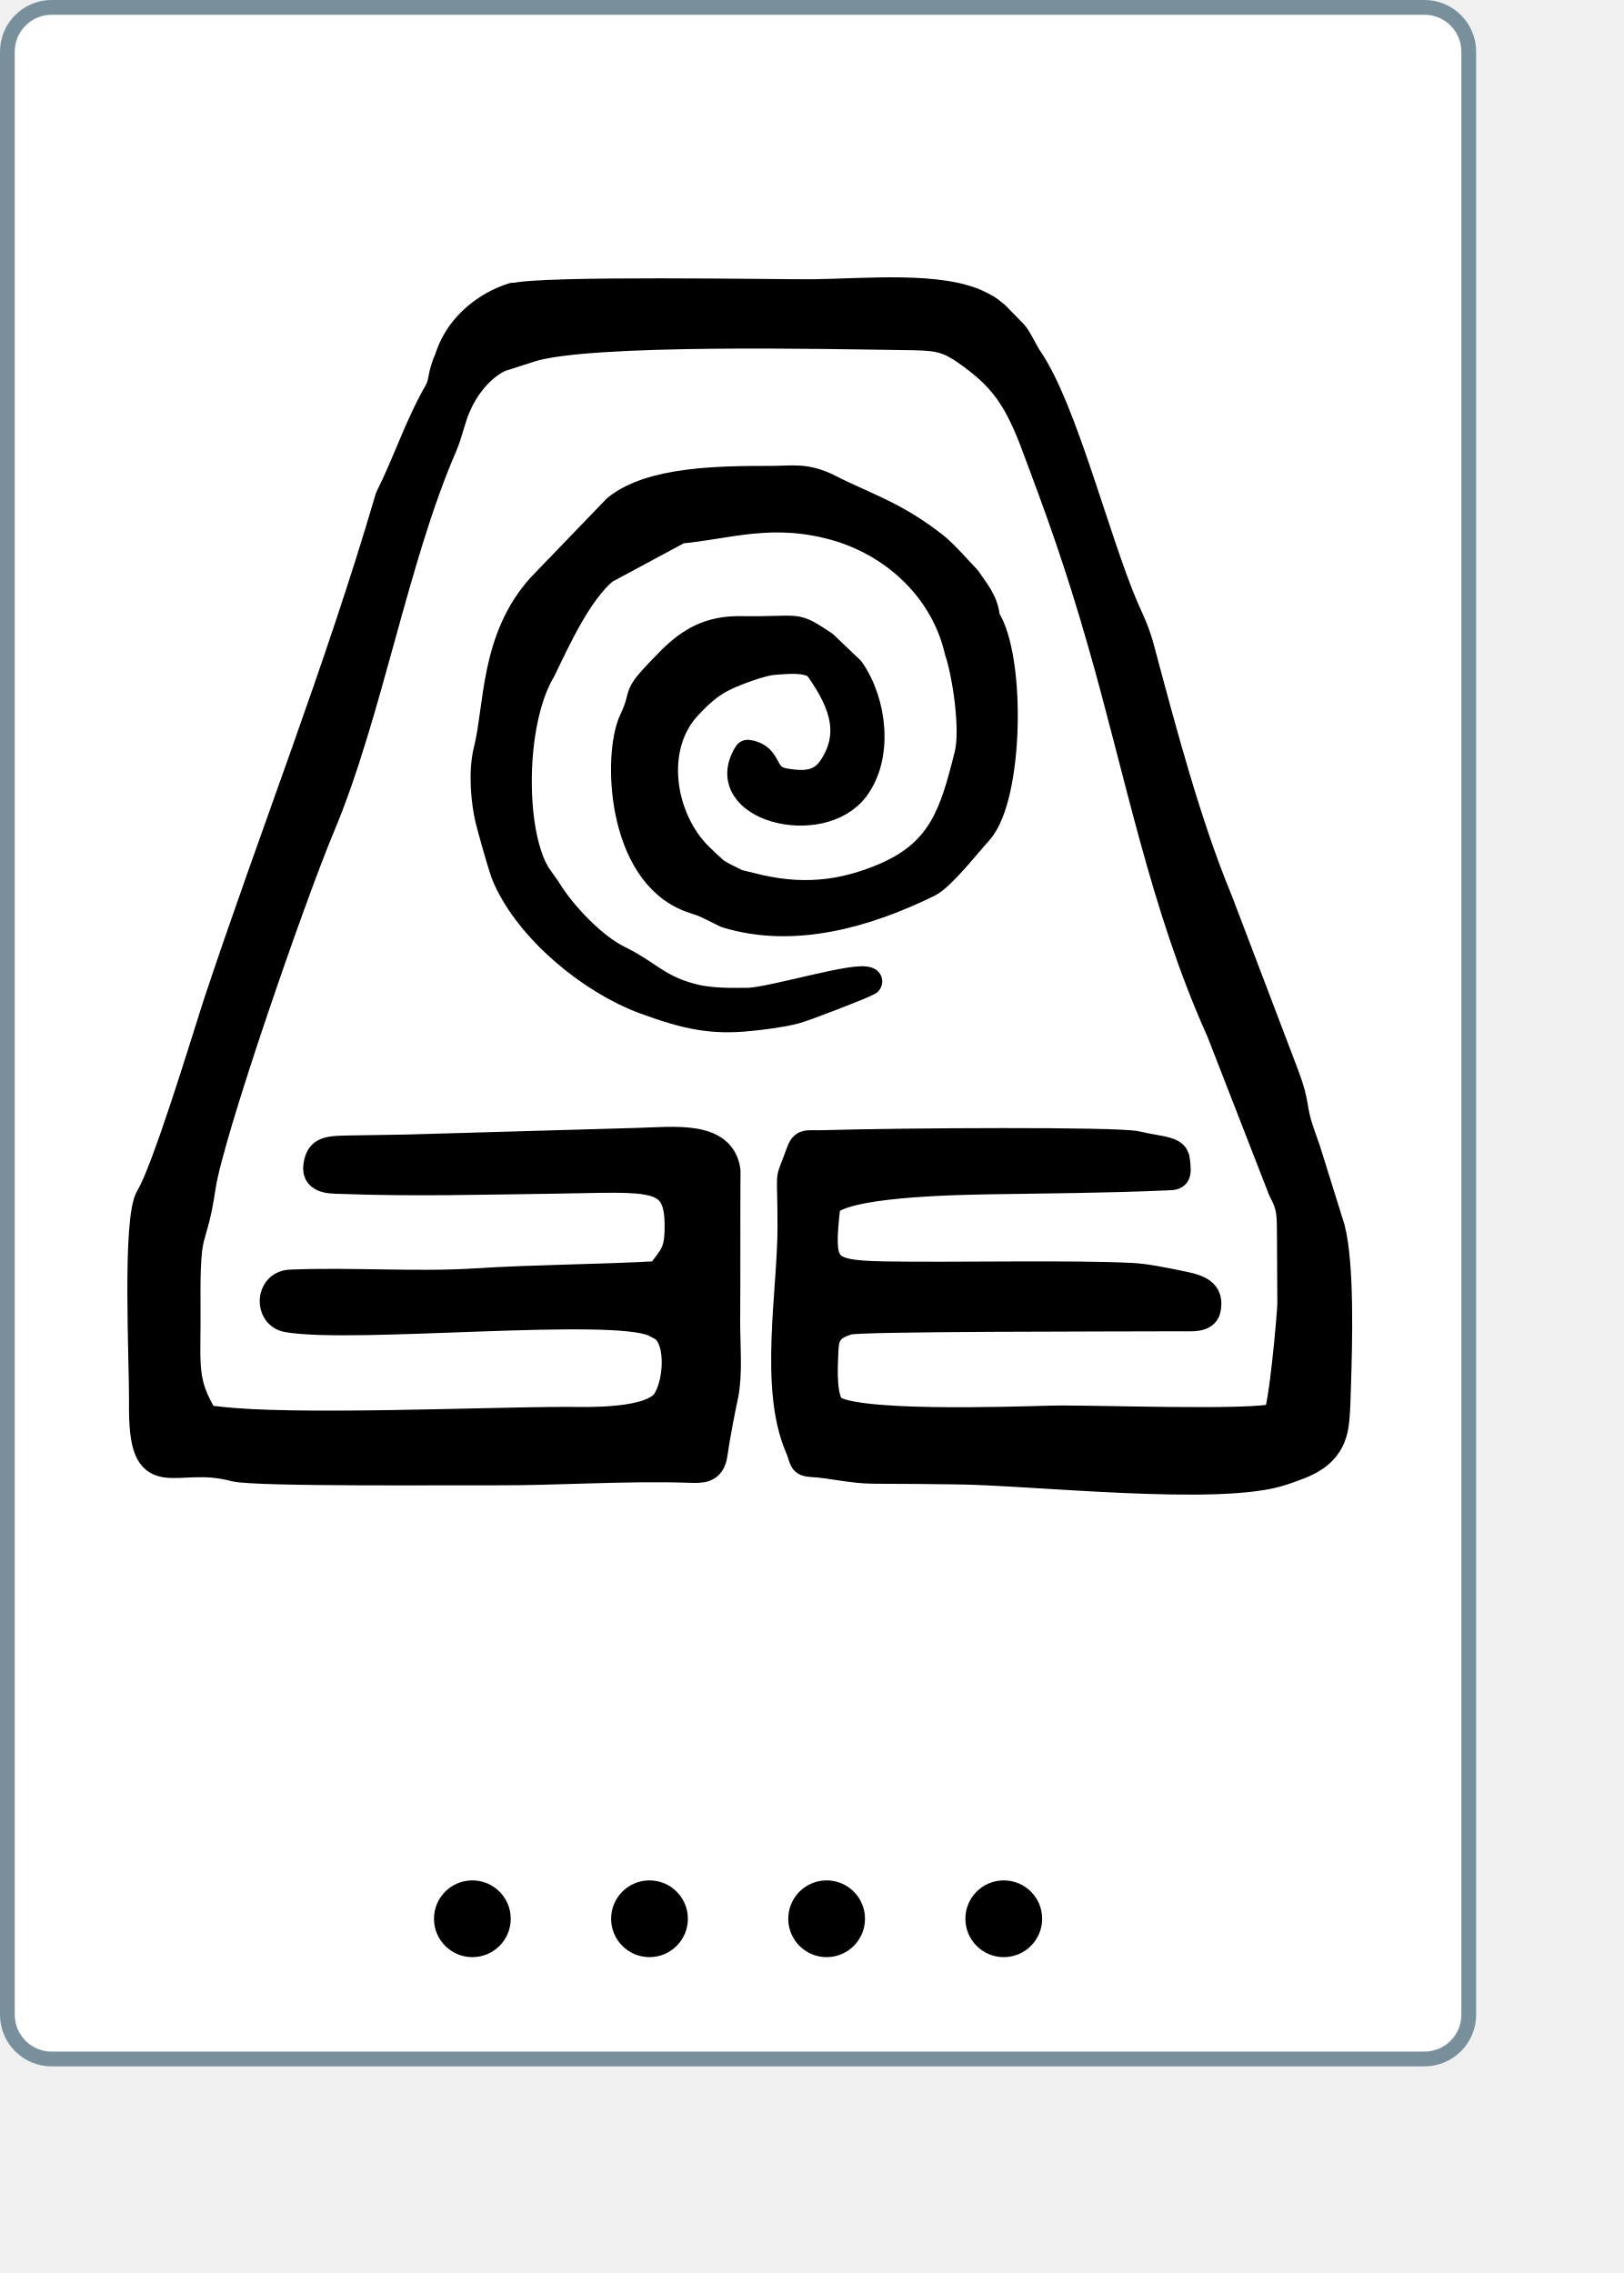
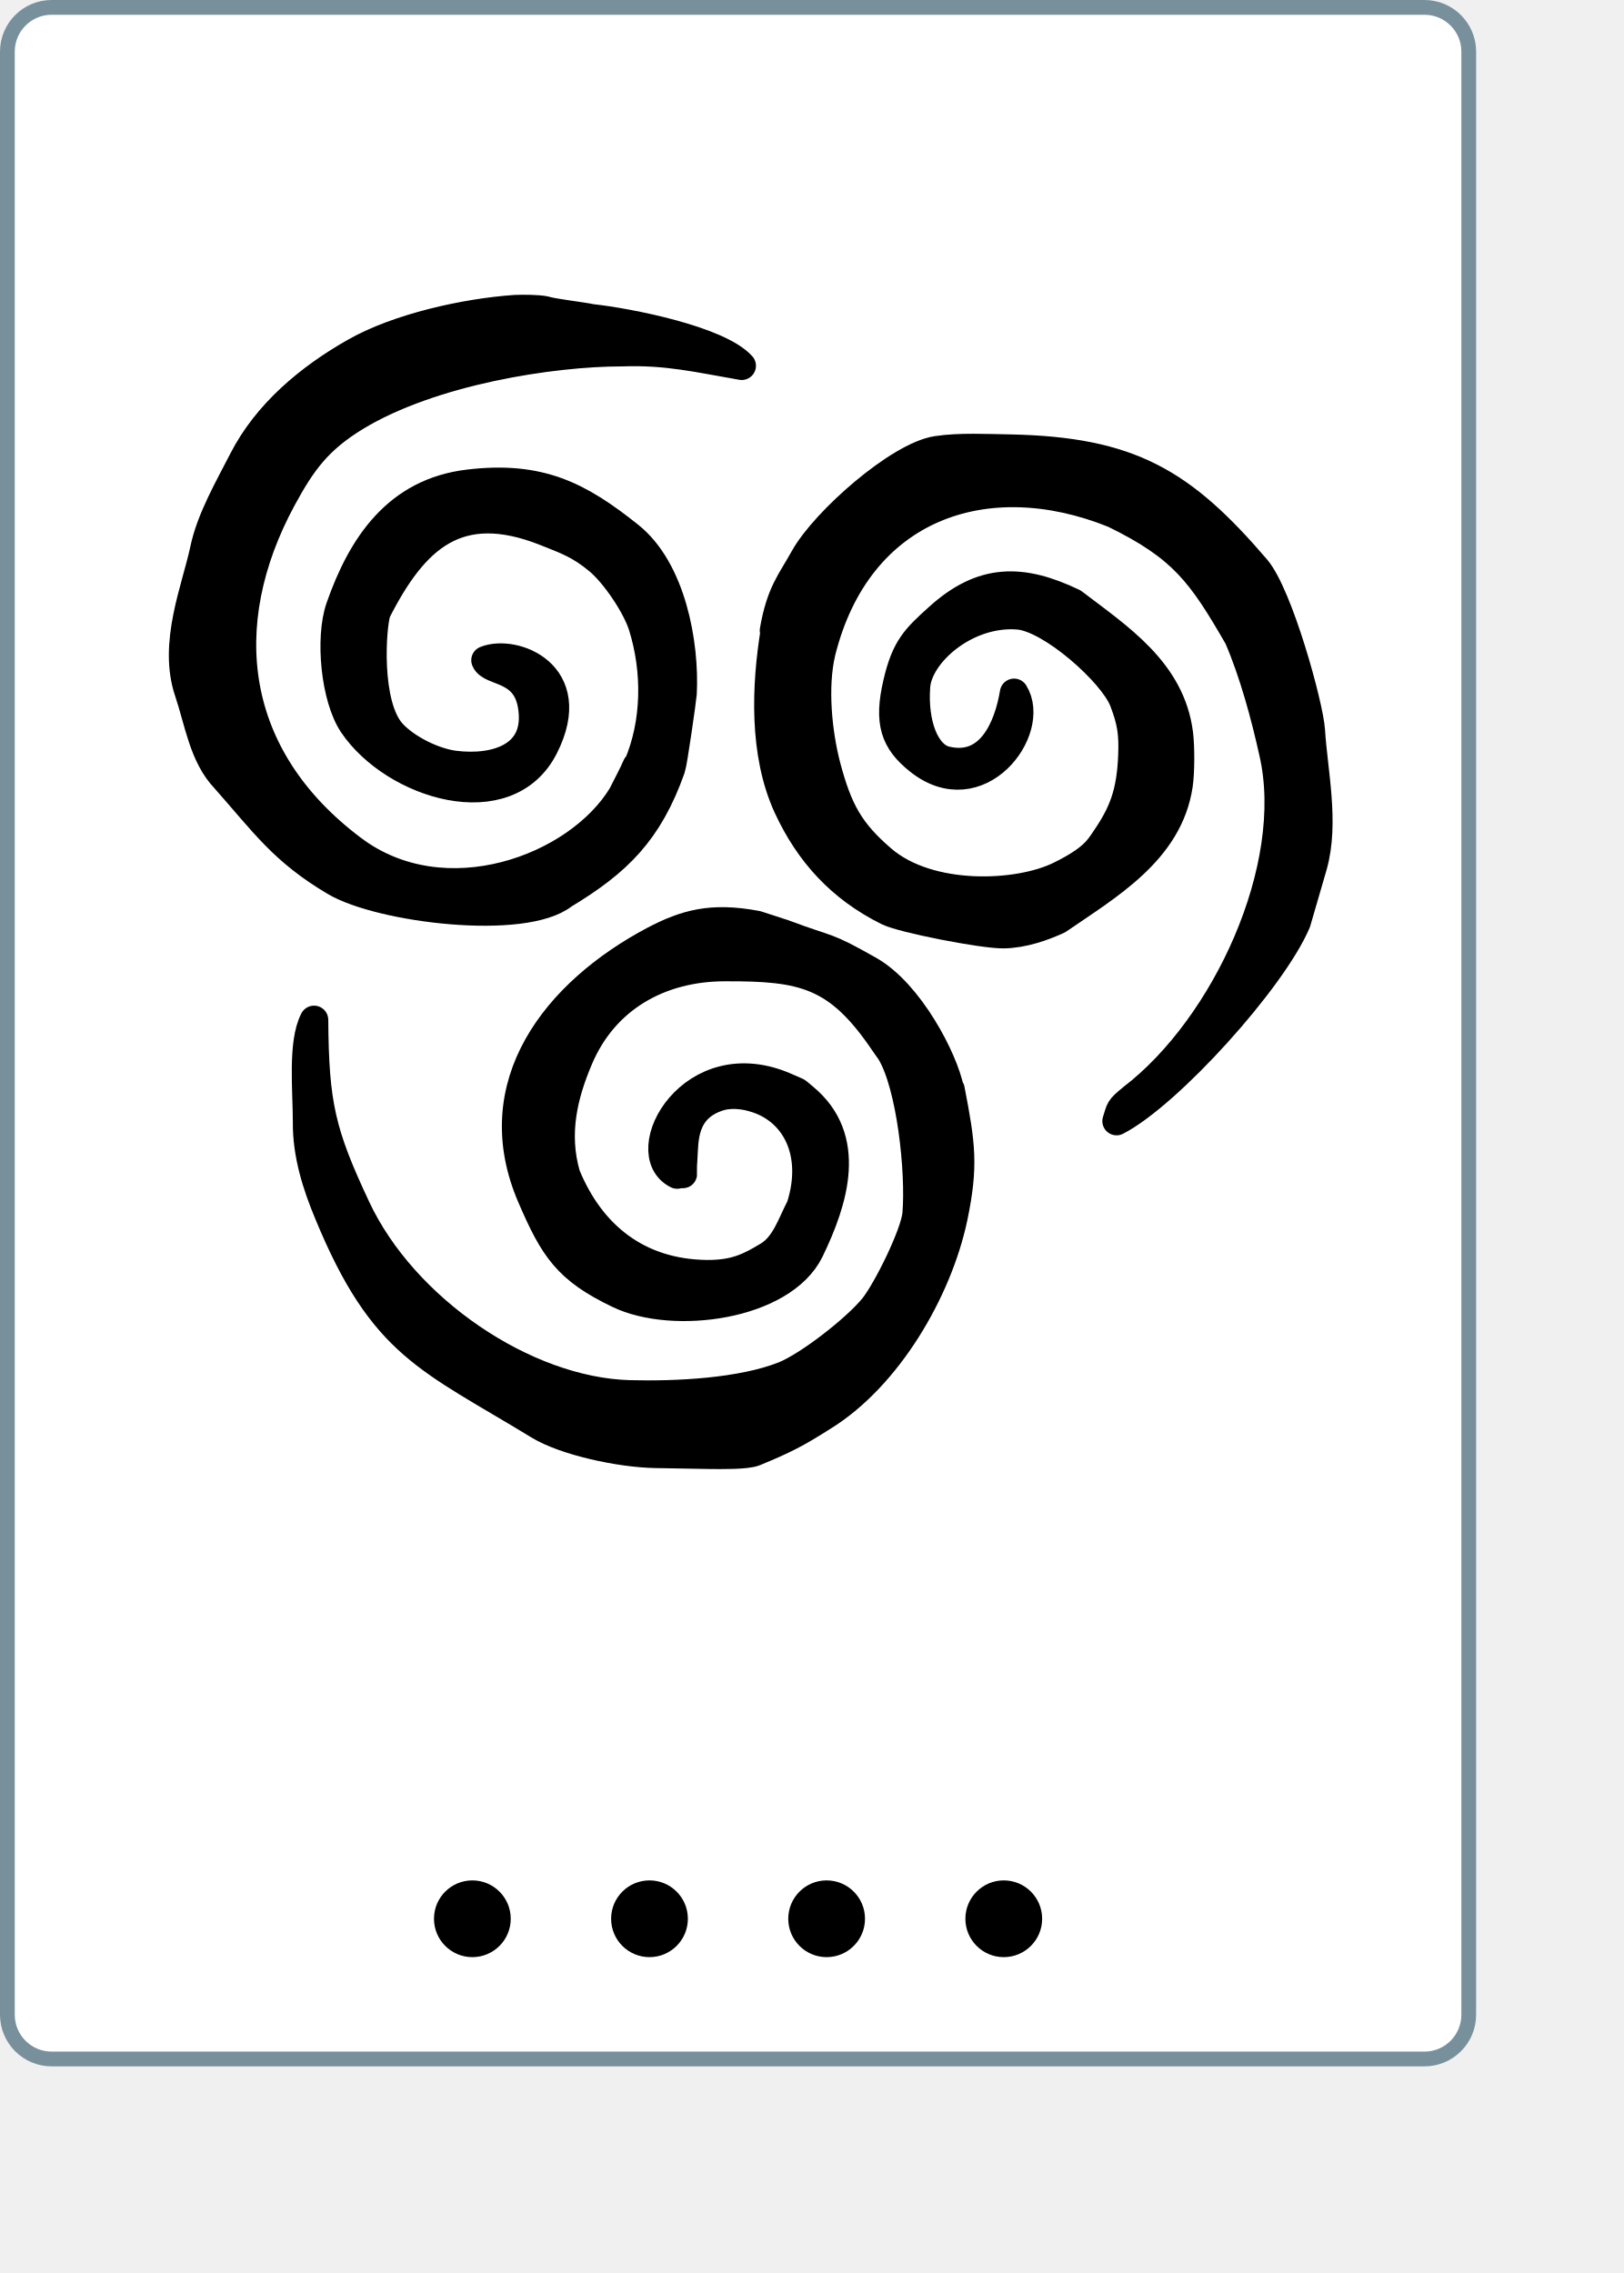
<svg xmlns="http://www.w3.org/2000/svg" width="110" height="154" viewBox="0 0 110 154">
  <rect x="0.5" y="0.5" width="99" height="139" rx="3" fill="#ffffff" stroke="#78909c" stroke-width="1" />
  <g transform="translate(0,20)">
-     <g transform="translate(-102.0094,-351.0956) scale(0.02143)">
-       <path d="M7406 17007l-34 -17c-70,-32 -104,-22 -176,-22 -161,0 -379,2 -487,91l-238 247c-149,165 -134,377 -169,517 -17,68 -8,163 6,220 6,24 42,156 54,181 74,166 266,324 435,387 133,49 214,66 331,54 43,-4 104,-12 146,-23 30,-8 212,-78 230,-89 -33,-20 -302,63 -378,65 -55,1 -114,1 -165,-10 -121,-28 -148,-76 -246,-124 -82,-40 -180,-144 -227,-222l-29 -41c-81,-123 -86,-452 -1,-627 3,-7 14,-25 16,-30 48,-99 113,-242 196,-312l238 -128c153,-14 294,-67 497,-9 189,55 342,201 386,393 23,66 52,247 31,329 -46,185 -83,307 -262,385 -140,60 -272,73 -430,31 -12,-3 -27,-6 -38,-9 -20,-10 -58,-27 -74,-40l-24 -22 -24 -23c-120,-117 -160,-347 -35,-479 34,-36 67,-68 116,-91 35,-17 115,-47 153,-50 58,-5 109,-8 141,16 69,97 124,204 49,320 -34,53 -80,62 -154,49 -76,-13 -45,-80 -116,-90 -104,166 229,253 339,107 75,-100 57,-269 -15,-372l-84 -80c-100,-66 -66,-43 -263,-46 -94,-1 -155,32 -217,93 -132,133 -74,90 -122,192 -51,107 -41,480 182,562 23,8 41,13 60,23l53 26c212,65 441,-1 637,-97 41,-20 120,-121 160,-165 97,-109 104,-549 22,-672 -3,-50 -32,-83 -60,-124 -29,-30 -73,-81 -104,-105 -113,-88 -190,-114 -304,-168z" fill="#000000" stroke="#000000" stroke-width="90.0" stroke-linejoin="round" stroke-linecap="round" />
-       <path d="M6382 16389c-86,27 -166,93 -198,180l-6 17 -7 17c-18,52 -9,57 -27,89 -62,108 -97,221 -153,332 -160,547 -366,1065 -545,1604 -41,128 -162,526 -212,607 -43,69 -20,524 -21,648 -4,293 93,153 289,206 64,17 704,11 821,12 200,1 416,-15 616,-8 39,1 69,4 76,-46 7,-51 25,-144 34,-185 14,-68 6,-158 6,-233 1,-159 0,-319 1,-477 -15,-115 -166,-94 -281,-91l-730 21 -186 3c-69,1 -88,6 -95,51 -8,49 53,42 85,44 217,8 445,2 660,-1 315,-4 402,-27 397,162 -2,75 -21,85 -61,141 -198,11 -394,11 -579,23 -191,12 -392,-4 -588,4 -66,3 -69,97 -10,108 208,37 1029,-48 1162,15l15 8c70,29 61,179 22,240 -45,72 -258,63 -313,63 -264,0 -875,28 -1110,-2 -35,-4 -34,1 -51,-29 -58,-104 -42,-160 -44,-339 -2,-266 19,-174 48,-371 26,-174 287,-925 377,-1139 151,-360 231,-844 386,-1202 19,-44 26,-88 45,-130 26,-60 75,-122 135,-150l97 -31c182,-59 953,-41 1183,-38 97,1 131,3 196,49 109,76 156,140 209,274 89,236 146,395 217,642 119,413 198,837 377,1234l195 501c31,58 27,80 28,163l1 197c0,28 -28,346 -47,359 -77,25 -584,5 -712,8 -121,3 -648,22 -698,-39 -27,-33 -23,-123 -21,-167 2,-52 4,-87 77,-108 36,-11 830,-10 1061,-11 23,0 65,4 71,-24 9,-45 -10,-63 -76,-76 -49,-10 -115,-24 -159,-26 -185,-10 -563,-1 -788,-5 -194,-4 -201,-26 -179,-224 37,-71 415,-76 514,-78 185,-3 365,-4 551,-12 42,-2 46,4 40,-49 -2,-21 -14,-28 -59,-36 -30,-5 -42,-8 -66,-13 -60,-14 -745,-10 -978,-3 -82,3 -69,-13 -94,53 -27,73 -17,22 -17,207 0,207 -58,507 23,696 18,41 7,49 42,51 60,3 125,21 198,21 85,0 170,1 255,2 240,2 839,70 1033,3 72,-25 151,-47 165,-149 5,-35 6,-90 7,-126 4,-129 11,-376 -19,-492l-79 -253 -3 -8 -15 -43c-28,-81 -11,-83 -49,-183l-210 -552c-99,-238 -178,-538 -245,-788 -14,-54 -28,-83 -51,-134 -93,-218 -193,-625 -303,-787 -18,-27 -33,-63 -48,-80l-46 -47c-9,-9 -2,-4 -18,-17 -18,-15 -21,-16 -42,-27 -122,-63 -365,-39 -528,-37 -101,1 -867,-13 -949,13z" fill="#000000" stroke="#000000" stroke-width="90.0" stroke-linejoin="round" stroke-linecap="round" />
+     <g transform="translate(-246.9867,-205.6183) scale(0.02143)">
+       <path d="M13538 11083c-13,30 -31,63 -46,93 -141,233 -562,389 -852,171 -388,-291 -439,-710 -223,-1109 64,-118 115,-187 233,-259 241,-146 621,-204 842,-204 142,-5 239,19 378,43 -73,-81 -355,-137 -474,-150 -33,-7 -123,-17 -147,-25 -22,-5 -72,-5 -95,-4 -158,11 -370,58 -507,136 -143,81 -278,193 -354,342 -45,88 -102,186 -122,282 -26,123 -101,298 -49,450 32,95 46,203 115,275 124,140 183,228 347,325 143,85 597,141 723,41 171,-103 269,-199 340,-400 6,-16 35,-221 36,-236 8,-156 -34,-391 -168,-498 -159,-127 -283,-192 -509,-165 -225,27 -337,194 -406,392 -33,95 -16,284 41,369 129,191 488,304 605,70 116,-231 -98,-309 -186,-273 16,40 126,21 147,142 28,163 -115,205 -244,189 -66,-8 -153,-51 -198,-100 -82,-89 -65,-339 -49,-385 119,-234 257,-362 534,-252 65,26 107,40 167,90 52,43 120,144 140,208 44,141 43,305 -16,442z" fill="#000000" stroke="#000000" stroke-width="90.0" stroke-linejoin="round" stroke-linecap="round" />
+       <path d="M13975 10654c-29,176 -37,390 40,558 68,147 168,257 317,331 46,23 301,73 366,72 63,-1 126,-24 172,-45 157,-108 350,-218 381,-427 6,-40 6,-121 1,-161 -25,-199 -190,-305 -334,-415 -163,-78 -287,-79 -426,47 -72,65 -104,95 -130,207 -29,124 -9,183 67,244 190,153 375,-96 302,-213 -18,109 -75,247 -215,214 -65,-15 -104,-115 -95,-235 8,-104 159,-237 323,-224 104,8 299,182 333,270 25,65 31,103 28,175 -5,117 -29,180 -86,263 -21,31 -39,63 -142,114 -132,66 -415,78 -564,-51 -101,-87 -138,-154 -175,-293 -27,-103 -43,-251 -16,-363 115,-459 519,-600 925,-436 217,106 276,188 393,391 48,111 85,248 111,366 82,361 -151,864 -446,1090 -44,36 -37,34 -50,73 163,-84 492,-447 569,-629l52 -179c38,-136 1,-297 -7,-427 -5,-78 -101,-428 -173,-512 -234,-273 -398,-371 -777,-379 -73,-1 -160,-6 -232,5 -120,18 -354,224 -419,340 -42,76 -75,109 -96,230z" fill="#000000" stroke="#000000" stroke-width="90.0" stroke-linejoin="round" stroke-linecap="round" />
+       <path d="M14528 12107c-19,-97 -128,-306 -255,-378 -145,-82 -117,-58 -269,-115l-86 -28c-143,-27 -225,-4 -326,49 -307,163 -541,455 -386,812 70,162 112,228 275,306 172,83 518,38 604,-138 77,-159 138,-355 -19,-484 -32,-26 -10,-12 -52,-31 -301,-136 -486,207 -348,275 29,-11 13,22 19,-50 4,-56 -4,-161 117,-197 32,-9 72,-6 105,4 132,37 204,174 149,345 -29,55 -48,122 -103,155 -58,35 -104,59 -195,58 -214,-3 -364,-121 -443,-313 -39,-134 -7,-257 39,-366 81,-194 258,-292 463,-292 248,-1 357,22 504,240 7,11 16,22 19,27 65,105 94,379 83,513 -5,63 -93,241 -136,295 -57,70 -206,185 -282,216 -135,54 -341,64 -490,60 -331,-9 -714,-271 -863,-589 -112,-238 -132,-329 -134,-595 -38,73 -22,223 -22,323 -1,102 30,199 68,290 173,419 316,456 665,669 82,50 255,88 369,90 57,1 116,2 174,3 30,0 112,2 139,-9 92,-38 130,-57 215,-111 205,-126 364,-398 413,-630 34,-163 25,-230 -9,-405z" fill="#000000" stroke="#000000" stroke-width="90.0" stroke-linejoin="round" stroke-linecap="round" />
    </g>
    <circle cx="32" cy="110" r="2.6" fill="#000000" />
    <circle cx="44" cy="110" r="2.6" fill="#000000" />
    <circle cx="56" cy="110" r="2.6" fill="#000000" />
    <circle cx="68" cy="110" r="2.6" fill="#000000" />
  </g>
</svg>
